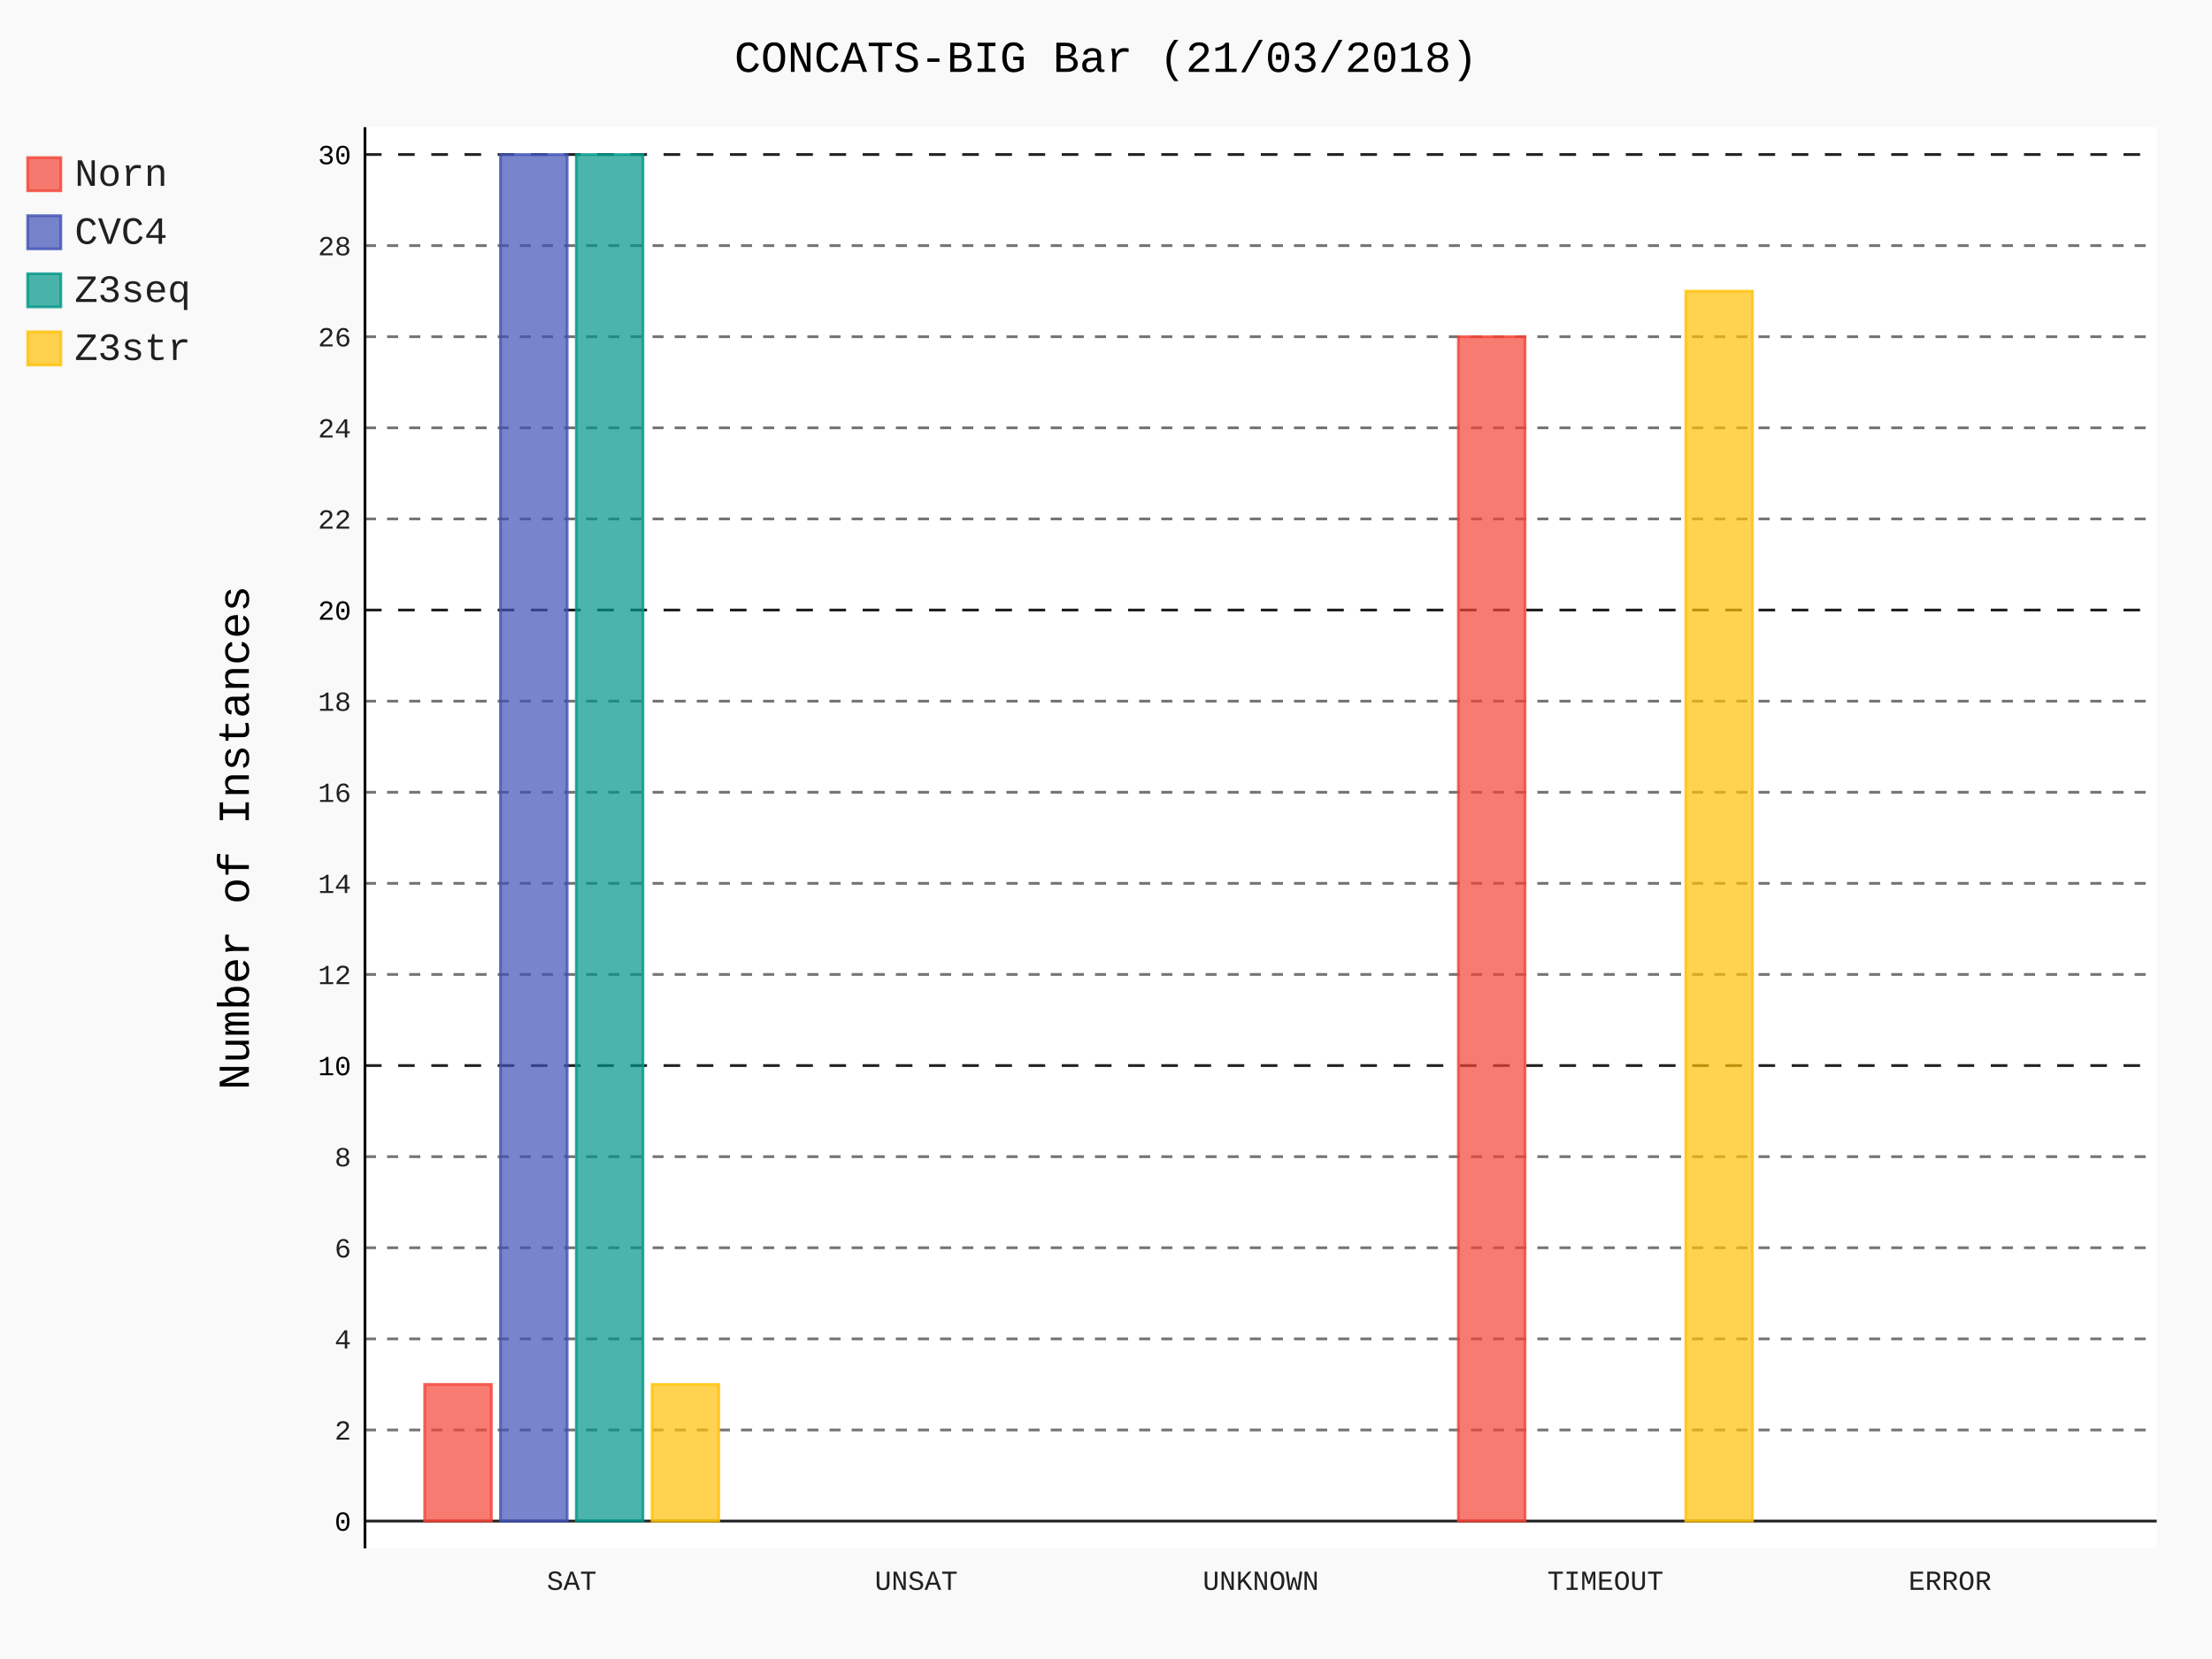
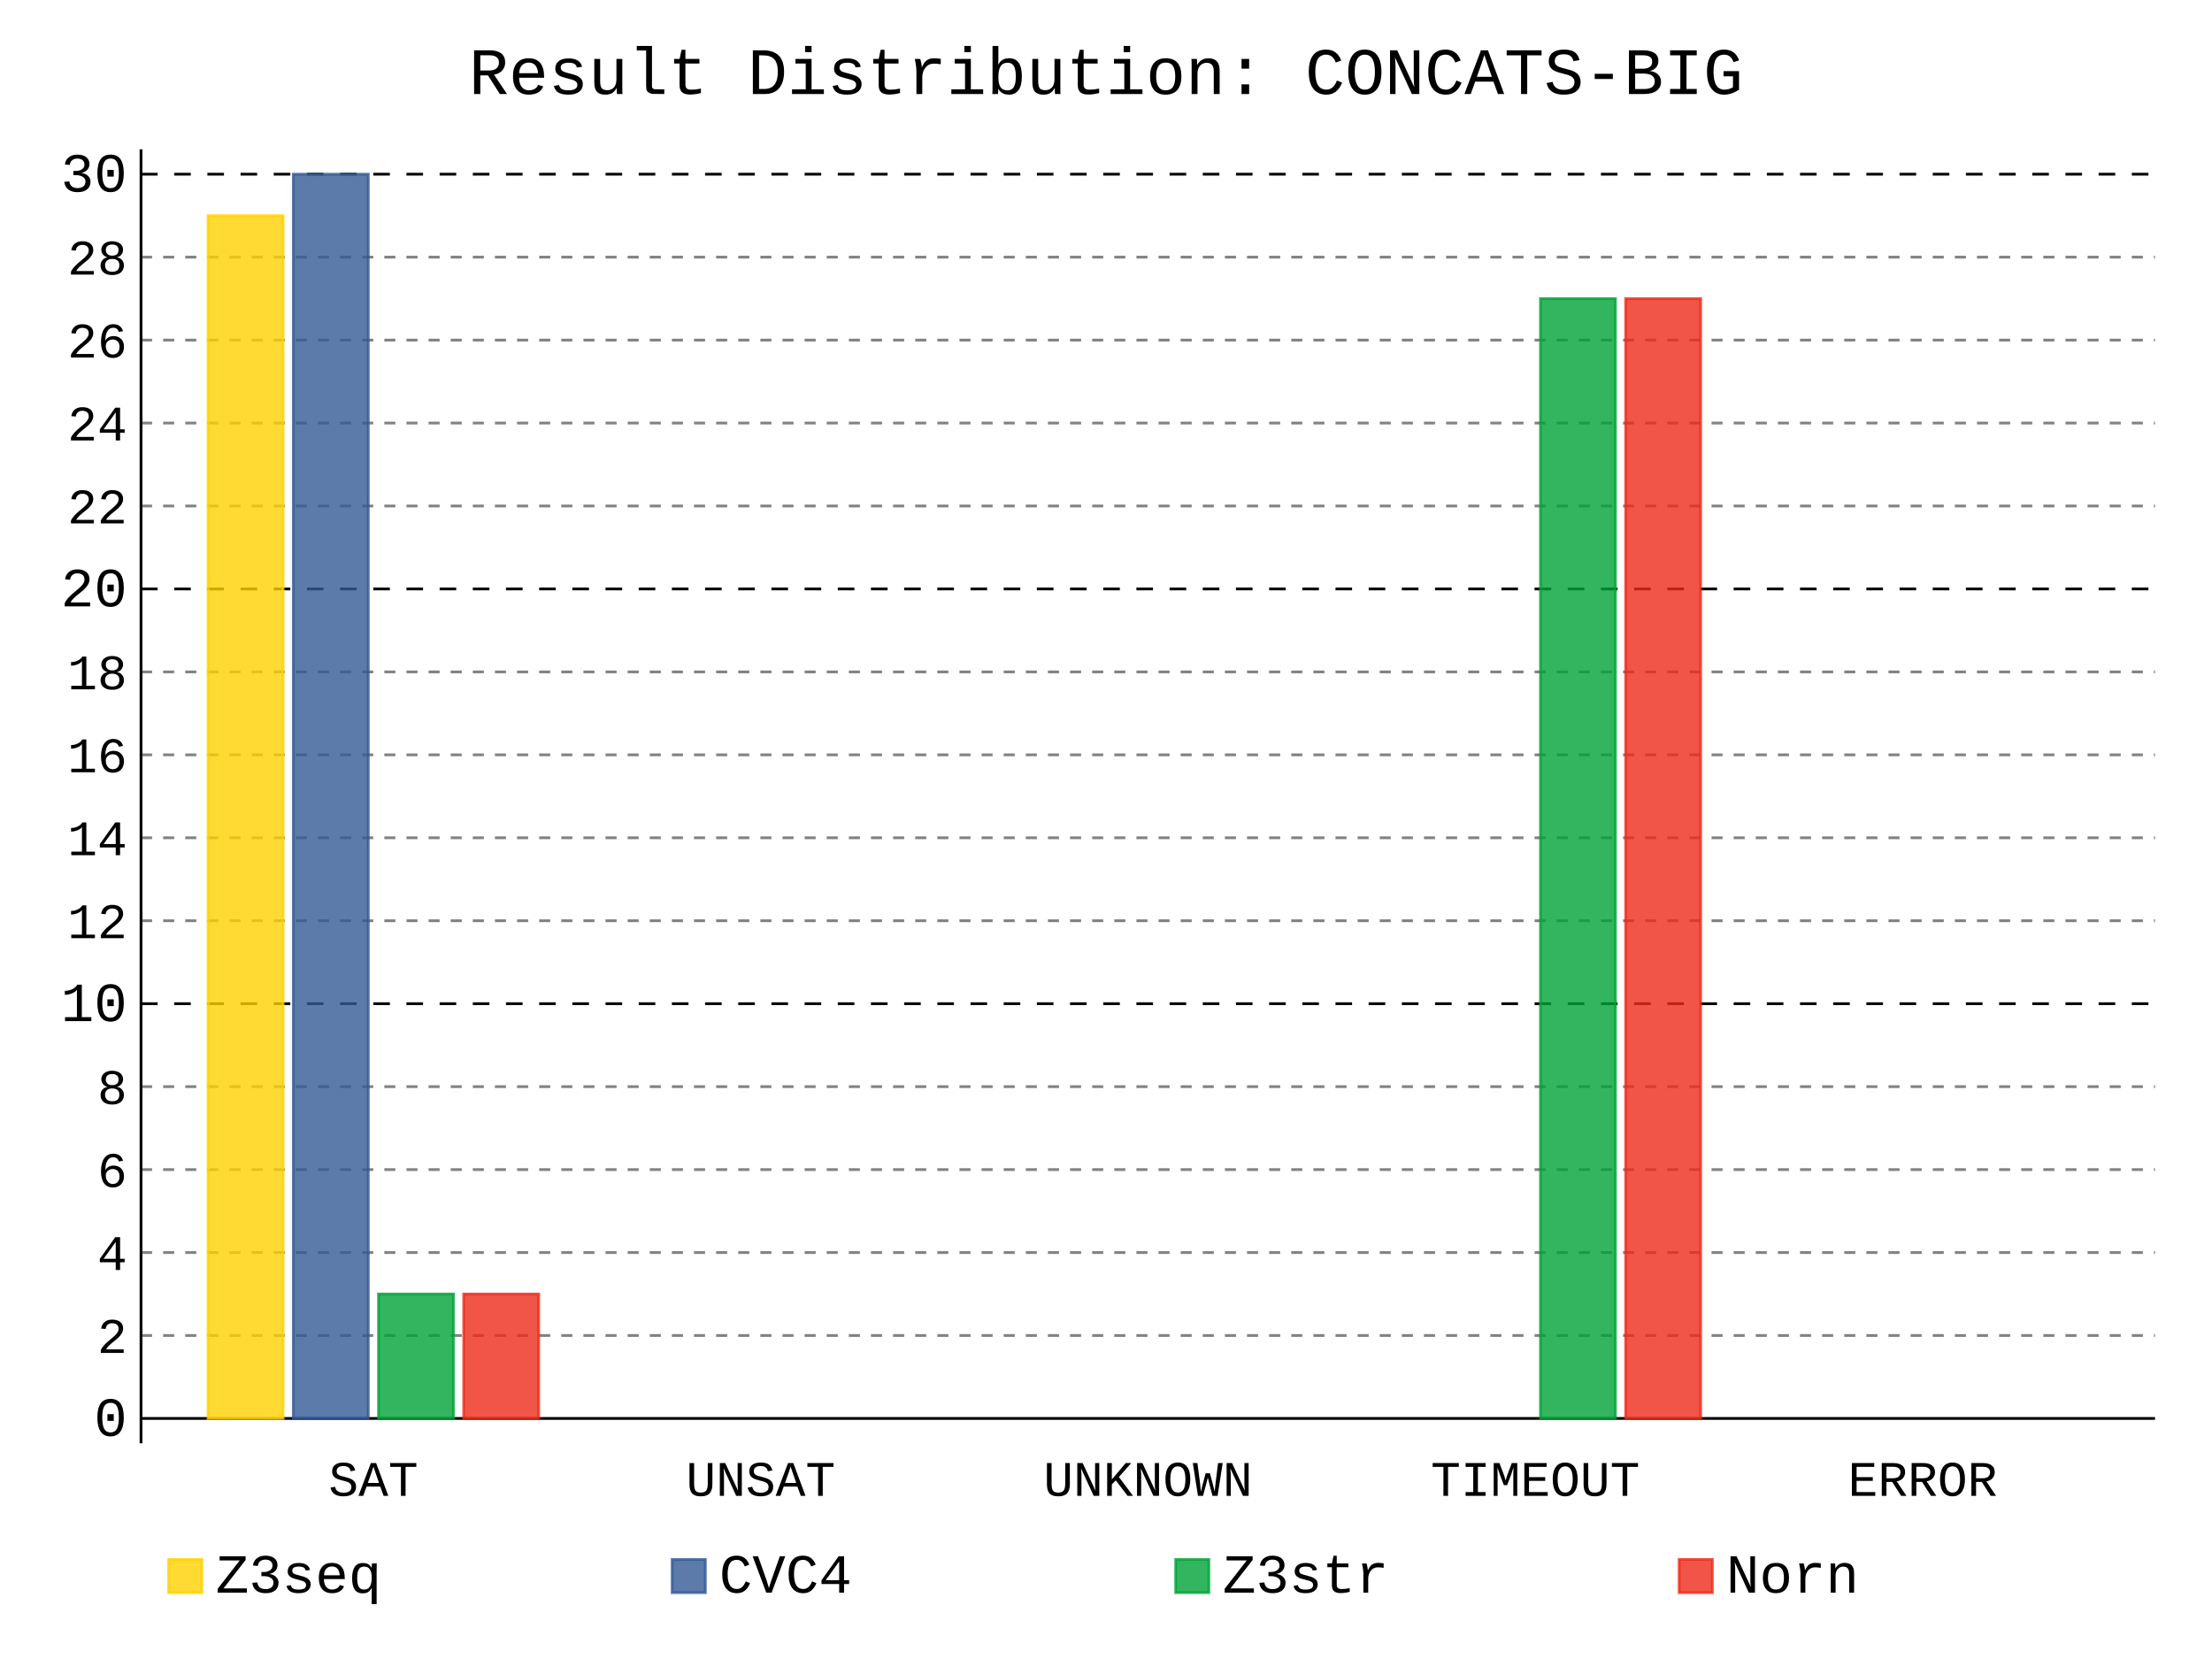
- <svg xmlns="http://www.w3.org/2000/svg" id="chart-0fd8bffa-89d3-4230-a986-b5ee29aded54" class="pygal-chart" viewBox="0 0 800 600">
+ <svg xmlns="http://www.w3.org/2000/svg" id="chart-aee2f271-0e72-4b0c-967f-6e843fbac297" class="pygal-chart" viewBox="0 0 800 600">
  <defs>
-     <style type="text/css">#chart-0fd8bffa-89d3-4230-a986-b5ee29aded54{-webkit-user-select:none;-webkit-font-smoothing:antialiased;font-family:Consolas,"Liberation Mono",Menlo,Courier,monospace}#chart-0fd8bffa-89d3-4230-a986-b5ee29aded54 .title{font-family:Consolas,"Liberation Mono",Menlo,Courier,monospace;font-size:16px}#chart-0fd8bffa-89d3-4230-a986-b5ee29aded54 .legends .legend text{font-family:Consolas,"Liberation Mono",Menlo,Courier,monospace;font-size:14px}#chart-0fd8bffa-89d3-4230-a986-b5ee29aded54 .axis text{font-family:Consolas,"Liberation Mono",Menlo,Courier,monospace;font-size:10px}#chart-0fd8bffa-89d3-4230-a986-b5ee29aded54 .axis text.major{font-family:Consolas,"Liberation Mono",Menlo,Courier,monospace;font-size:10px}#chart-0fd8bffa-89d3-4230-a986-b5ee29aded54 .text-overlay text.value{font-family:Consolas,"Liberation Mono",Menlo,Courier,monospace;font-size:16px}#chart-0fd8bffa-89d3-4230-a986-b5ee29aded54 .text-overlay text.label{font-family:Consolas,"Liberation Mono",Menlo,Courier,monospace;font-size:10px}#chart-0fd8bffa-89d3-4230-a986-b5ee29aded54 .tooltip{font-family:Consolas,"Liberation Mono",Menlo,Courier,monospace;font-size:14px}#chart-0fd8bffa-89d3-4230-a986-b5ee29aded54 text.no_data{font-family:Consolas,"Liberation Mono",Menlo,Courier,monospace;font-size:64px}
- #chart-0fd8bffa-89d3-4230-a986-b5ee29aded54{background-color:rgba(249,249,249,1)}#chart-0fd8bffa-89d3-4230-a986-b5ee29aded54 path,#chart-0fd8bffa-89d3-4230-a986-b5ee29aded54 line,#chart-0fd8bffa-89d3-4230-a986-b5ee29aded54 rect,#chart-0fd8bffa-89d3-4230-a986-b5ee29aded54 circle{-webkit-transition:150ms;-moz-transition:150ms;transition:150ms}#chart-0fd8bffa-89d3-4230-a986-b5ee29aded54 .graph &gt; .background{fill:rgba(249,249,249,1)}#chart-0fd8bffa-89d3-4230-a986-b5ee29aded54 .plot &gt; .background{fill:rgba(255,255,255,1)}#chart-0fd8bffa-89d3-4230-a986-b5ee29aded54 .graph{fill:rgba(0,0,0,.87)}#chart-0fd8bffa-89d3-4230-a986-b5ee29aded54 text.no_data{fill:rgba(0,0,0,1)}#chart-0fd8bffa-89d3-4230-a986-b5ee29aded54 .title{fill:rgba(0,0,0,1)}#chart-0fd8bffa-89d3-4230-a986-b5ee29aded54 .legends .legend text{fill:rgba(0,0,0,.87)}#chart-0fd8bffa-89d3-4230-a986-b5ee29aded54 .legends .legend:hover text{fill:rgba(0,0,0,1)}#chart-0fd8bffa-89d3-4230-a986-b5ee29aded54 .axis .line{stroke:rgba(0,0,0,1)}#chart-0fd8bffa-89d3-4230-a986-b5ee29aded54 .axis .guide.line{stroke:rgba(0,0,0,.54)}#chart-0fd8bffa-89d3-4230-a986-b5ee29aded54 .axis .major.line{stroke:rgba(0,0,0,.87)}#chart-0fd8bffa-89d3-4230-a986-b5ee29aded54 .axis text.major{fill:rgba(0,0,0,1)}#chart-0fd8bffa-89d3-4230-a986-b5ee29aded54 .axis.y .guides:hover .guide.line,#chart-0fd8bffa-89d3-4230-a986-b5ee29aded54 .line-graph .axis.x .guides:hover .guide.line,#chart-0fd8bffa-89d3-4230-a986-b5ee29aded54 .stackedline-graph .axis.x .guides:hover .guide.line,#chart-0fd8bffa-89d3-4230-a986-b5ee29aded54 .xy-graph .axis.x .guides:hover .guide.line{stroke:rgba(0,0,0,1)}#chart-0fd8bffa-89d3-4230-a986-b5ee29aded54 .axis .guides:hover text{fill:rgba(0,0,0,1)}#chart-0fd8bffa-89d3-4230-a986-b5ee29aded54 .reactive{fill-opacity:.7;stroke-opacity:.8}#chart-0fd8bffa-89d3-4230-a986-b5ee29aded54 .ci{stroke:rgba(0,0,0,.87)}#chart-0fd8bffa-89d3-4230-a986-b5ee29aded54 .reactive.active,#chart-0fd8bffa-89d3-4230-a986-b5ee29aded54 .active .reactive{fill-opacity:.8;stroke-opacity:.9;stroke-width:4}#chart-0fd8bffa-89d3-4230-a986-b5ee29aded54 .ci .reactive.active{stroke-width:1.5}#chart-0fd8bffa-89d3-4230-a986-b5ee29aded54 .series text{fill:rgba(0,0,0,1)}#chart-0fd8bffa-89d3-4230-a986-b5ee29aded54 .tooltip rect{fill:rgba(255,255,255,1);stroke:rgba(0,0,0,1);-webkit-transition:opacity 150ms;-moz-transition:opacity 150ms;transition:opacity 150ms}#chart-0fd8bffa-89d3-4230-a986-b5ee29aded54 .tooltip .label{fill:rgba(0,0,0,.87)}#chart-0fd8bffa-89d3-4230-a986-b5ee29aded54 .tooltip .label{fill:rgba(0,0,0,.87)}#chart-0fd8bffa-89d3-4230-a986-b5ee29aded54 .tooltip .legend{font-size:.8em;fill:rgba(0,0,0,.54)}#chart-0fd8bffa-89d3-4230-a986-b5ee29aded54 .tooltip .x_label{font-size:.6em;fill:rgba(0,0,0,1)}#chart-0fd8bffa-89d3-4230-a986-b5ee29aded54 .tooltip .xlink{font-size:.5em;text-decoration:underline}#chart-0fd8bffa-89d3-4230-a986-b5ee29aded54 .tooltip .value{font-size:1.5em}#chart-0fd8bffa-89d3-4230-a986-b5ee29aded54 .bound{font-size:.5em}#chart-0fd8bffa-89d3-4230-a986-b5ee29aded54 .max-value{font-size:.75em;fill:rgba(0,0,0,.54)}#chart-0fd8bffa-89d3-4230-a986-b5ee29aded54 .map-element{fill:rgba(255,255,255,1);stroke:rgba(0,0,0,.54) !important}#chart-0fd8bffa-89d3-4230-a986-b5ee29aded54 .map-element .reactive{fill-opacity:inherit;stroke-opacity:inherit}#chart-0fd8bffa-89d3-4230-a986-b5ee29aded54 .color-0,#chart-0fd8bffa-89d3-4230-a986-b5ee29aded54 .color-0 a:visited{stroke:#F44336;fill:#F44336}#chart-0fd8bffa-89d3-4230-a986-b5ee29aded54 .color-1,#chart-0fd8bffa-89d3-4230-a986-b5ee29aded54 .color-1 a:visited{stroke:#3F51B5;fill:#3F51B5}#chart-0fd8bffa-89d3-4230-a986-b5ee29aded54 .color-2,#chart-0fd8bffa-89d3-4230-a986-b5ee29aded54 .color-2 a:visited{stroke:#009688;fill:#009688}#chart-0fd8bffa-89d3-4230-a986-b5ee29aded54 .color-3,#chart-0fd8bffa-89d3-4230-a986-b5ee29aded54 .color-3 a:visited{stroke:#FFC107;fill:#FFC107}#chart-0fd8bffa-89d3-4230-a986-b5ee29aded54 .text-overlay .color-0 text{fill:black}#chart-0fd8bffa-89d3-4230-a986-b5ee29aded54 .text-overlay .color-1 text{fill:black}#chart-0fd8bffa-89d3-4230-a986-b5ee29aded54 .text-overlay .color-2 text{fill:black}#chart-0fd8bffa-89d3-4230-a986-b5ee29aded54 .text-overlay .color-3 text{fill:black}
- #chart-0fd8bffa-89d3-4230-a986-b5ee29aded54 text.no_data{text-anchor:middle}#chart-0fd8bffa-89d3-4230-a986-b5ee29aded54 .guide.line{fill:none}#chart-0fd8bffa-89d3-4230-a986-b5ee29aded54 .centered{text-anchor:middle}#chart-0fd8bffa-89d3-4230-a986-b5ee29aded54 .title{text-anchor:middle}#chart-0fd8bffa-89d3-4230-a986-b5ee29aded54 .legends .legend text{fill-opacity:1}#chart-0fd8bffa-89d3-4230-a986-b5ee29aded54 .axis.x text{text-anchor:middle}#chart-0fd8bffa-89d3-4230-a986-b5ee29aded54 .axis.x:not(.web) text[transform]{text-anchor:start}#chart-0fd8bffa-89d3-4230-a986-b5ee29aded54 .axis.x:not(.web) text[transform].backwards{text-anchor:end}#chart-0fd8bffa-89d3-4230-a986-b5ee29aded54 .axis.y text{text-anchor:end}#chart-0fd8bffa-89d3-4230-a986-b5ee29aded54 .axis.y text[transform].backwards{text-anchor:start}#chart-0fd8bffa-89d3-4230-a986-b5ee29aded54 .axis.y2 text{text-anchor:start}#chart-0fd8bffa-89d3-4230-a986-b5ee29aded54 .axis.y2 text[transform].backwards{text-anchor:end}#chart-0fd8bffa-89d3-4230-a986-b5ee29aded54 .axis .guide.line{stroke-dasharray:4,4}#chart-0fd8bffa-89d3-4230-a986-b5ee29aded54 .axis .major.guide.line{stroke-dasharray:6,6}#chart-0fd8bffa-89d3-4230-a986-b5ee29aded54 .horizontal .axis.y .guide.line,#chart-0fd8bffa-89d3-4230-a986-b5ee29aded54 .horizontal .axis.y2 .guide.line,#chart-0fd8bffa-89d3-4230-a986-b5ee29aded54 .vertical .axis.x .guide.line{opacity:0}#chart-0fd8bffa-89d3-4230-a986-b5ee29aded54 .horizontal .axis.always_show .guide.line,#chart-0fd8bffa-89d3-4230-a986-b5ee29aded54 .vertical .axis.always_show .guide.line{opacity:1 !important}#chart-0fd8bffa-89d3-4230-a986-b5ee29aded54 .axis.y .guides:hover .guide.line,#chart-0fd8bffa-89d3-4230-a986-b5ee29aded54 .axis.y2 .guides:hover .guide.line,#chart-0fd8bffa-89d3-4230-a986-b5ee29aded54 .axis.x .guides:hover .guide.line{opacity:1}#chart-0fd8bffa-89d3-4230-a986-b5ee29aded54 .axis .guides:hover text{opacity:1}#chart-0fd8bffa-89d3-4230-a986-b5ee29aded54 .nofill{fill:none}#chart-0fd8bffa-89d3-4230-a986-b5ee29aded54 .subtle-fill{fill-opacity:.2}#chart-0fd8bffa-89d3-4230-a986-b5ee29aded54 .dot{stroke-width:1px;fill-opacity:1}#chart-0fd8bffa-89d3-4230-a986-b5ee29aded54 .dot.active{stroke-width:5px}#chart-0fd8bffa-89d3-4230-a986-b5ee29aded54 .dot.negative{fill:transparent}#chart-0fd8bffa-89d3-4230-a986-b5ee29aded54 text,#chart-0fd8bffa-89d3-4230-a986-b5ee29aded54 tspan{stroke:none !important}#chart-0fd8bffa-89d3-4230-a986-b5ee29aded54 .series text.active{opacity:1}#chart-0fd8bffa-89d3-4230-a986-b5ee29aded54 .tooltip rect{fill-opacity:.95;stroke-width:.5}#chart-0fd8bffa-89d3-4230-a986-b5ee29aded54 .tooltip text{fill-opacity:1}#chart-0fd8bffa-89d3-4230-a986-b5ee29aded54 .showable{visibility:hidden}#chart-0fd8bffa-89d3-4230-a986-b5ee29aded54 .showable.shown{visibility:visible}#chart-0fd8bffa-89d3-4230-a986-b5ee29aded54 .gauge-background{fill:rgba(229,229,229,1);stroke:none}#chart-0fd8bffa-89d3-4230-a986-b5ee29aded54 .bg-lines{stroke:rgba(249,249,249,1);stroke-width:2px}</style>
+     <style type="text/css">#chart-aee2f271-0e72-4b0c-967f-6e843fbac297{-webkit-user-select:none;-webkit-font-smoothing:antialiased;font-family:Consolas,"Liberation Mono",Menlo,Courier,monospace}#chart-aee2f271-0e72-4b0c-967f-6e843fbac297 .title{font-family:Consolas,"Liberation Mono",Menlo,Courier,monospace;font-size:24px}#chart-aee2f271-0e72-4b0c-967f-6e843fbac297 .legends .legend text{font-family:Consolas,"Liberation Mono",Menlo,Courier,monospace;font-size:20px}#chart-aee2f271-0e72-4b0c-967f-6e843fbac297 .axis text{font-family:Consolas,"Liberation Mono",Menlo,Courier,monospace;font-size:18px}#chart-aee2f271-0e72-4b0c-967f-6e843fbac297 .axis text.major{font-family:Consolas,"Liberation Mono",Menlo,Courier,monospace;font-size:20px}#chart-aee2f271-0e72-4b0c-967f-6e843fbac297 .text-overlay text.value{font-family:Consolas,"Liberation Mono",Menlo,Courier,monospace;font-size:22px}#chart-aee2f271-0e72-4b0c-967f-6e843fbac297 .text-overlay text.label{font-family:Consolas,"Liberation Mono",Menlo,Courier,monospace;font-size:20px}#chart-aee2f271-0e72-4b0c-967f-6e843fbac297 .tooltip{font-family:Consolas,"Liberation Mono",Menlo,Courier,monospace;font-size:20px}#chart-aee2f271-0e72-4b0c-967f-6e843fbac297 text.no_data{font-family:Consolas,"Liberation Mono",Menlo,Courier,monospace;font-size:64px}
+ #chart-aee2f271-0e72-4b0c-967f-6e843fbac297{background-color:#FFFFFF}#chart-aee2f271-0e72-4b0c-967f-6e843fbac297 path,#chart-aee2f271-0e72-4b0c-967f-6e843fbac297 line,#chart-aee2f271-0e72-4b0c-967f-6e843fbac297 rect,#chart-aee2f271-0e72-4b0c-967f-6e843fbac297 circle{-webkit-transition:100ms;-moz-transition:100ms;transition:100ms}#chart-aee2f271-0e72-4b0c-967f-6e843fbac297 .graph &gt; .background{fill:#FFFFFF}#chart-aee2f271-0e72-4b0c-967f-6e843fbac297 .plot &gt; .background{fill:#FFFFFF}#chart-aee2f271-0e72-4b0c-967f-6e843fbac297 .graph{fill:#000000}#chart-aee2f271-0e72-4b0c-967f-6e843fbac297 text.no_data{fill:#000000}#chart-aee2f271-0e72-4b0c-967f-6e843fbac297 .title{fill:#000000}#chart-aee2f271-0e72-4b0c-967f-6e843fbac297 .legends .legend text{fill:#000000}#chart-aee2f271-0e72-4b0c-967f-6e843fbac297 .legends .legend:hover text{fill:#000000}#chart-aee2f271-0e72-4b0c-967f-6e843fbac297 .axis .line{stroke:#000000}#chart-aee2f271-0e72-4b0c-967f-6e843fbac297 .axis .guide.line{stroke:#828282}#chart-aee2f271-0e72-4b0c-967f-6e843fbac297 .axis .major.line{stroke:#000000}#chart-aee2f271-0e72-4b0c-967f-6e843fbac297 .axis text.major{fill:#000000}#chart-aee2f271-0e72-4b0c-967f-6e843fbac297 .axis.y .guides:hover .guide.line,#chart-aee2f271-0e72-4b0c-967f-6e843fbac297 .line-graph .axis.x .guides:hover .guide.line,#chart-aee2f271-0e72-4b0c-967f-6e843fbac297 .stackedline-graph .axis.x .guides:hover .guide.line,#chart-aee2f271-0e72-4b0c-967f-6e843fbac297 .xy-graph .axis.x .guides:hover .guide.line{stroke:#000000}#chart-aee2f271-0e72-4b0c-967f-6e843fbac297 .axis .guides:hover text{fill:#000000}#chart-aee2f271-0e72-4b0c-967f-6e843fbac297 .reactive{fill-opacity:.8;stroke-opacity:.8}#chart-aee2f271-0e72-4b0c-967f-6e843fbac297 .ci{stroke:#000000}#chart-aee2f271-0e72-4b0c-967f-6e843fbac297 .reactive.active,#chart-aee2f271-0e72-4b0c-967f-6e843fbac297 .active .reactive{fill-opacity:.9;stroke-opacity:.9;stroke-width:4}#chart-aee2f271-0e72-4b0c-967f-6e843fbac297 .ci .reactive.active{stroke-width:1.5}#chart-aee2f271-0e72-4b0c-967f-6e843fbac297 .series text{fill:#000000}#chart-aee2f271-0e72-4b0c-967f-6e843fbac297 .tooltip rect{fill:#FFFFFF;stroke:#000000;-webkit-transition:opacity 100ms;-moz-transition:opacity 100ms;transition:opacity 100ms}#chart-aee2f271-0e72-4b0c-967f-6e843fbac297 .tooltip .label{fill:#000000}#chart-aee2f271-0e72-4b0c-967f-6e843fbac297 .tooltip .label{fill:#000000}#chart-aee2f271-0e72-4b0c-967f-6e843fbac297 .tooltip .legend{font-size:.8em;fill:#828282}#chart-aee2f271-0e72-4b0c-967f-6e843fbac297 .tooltip .x_label{font-size:.6em;fill:#000000}#chart-aee2f271-0e72-4b0c-967f-6e843fbac297 .tooltip .xlink{font-size:.5em;text-decoration:underline}#chart-aee2f271-0e72-4b0c-967f-6e843fbac297 .tooltip .value{font-size:1.5em}#chart-aee2f271-0e72-4b0c-967f-6e843fbac297 .bound{font-size:.5em}#chart-aee2f271-0e72-4b0c-967f-6e843fbac297 .max-value{font-size:.75em;fill:#828282}#chart-aee2f271-0e72-4b0c-967f-6e843fbac297 .map-element{fill:#FFFFFF;stroke:#828282 !important}#chart-aee2f271-0e72-4b0c-967f-6e843fbac297 .map-element .reactive{fill-opacity:inherit;stroke-opacity:inherit}#chart-aee2f271-0e72-4b0c-967f-6e843fbac297 .color-0,#chart-aee2f271-0e72-4b0c-967f-6e843fbac297 .color-0 a:visited{stroke:#FFD000;fill:#FFD000}#chart-aee2f271-0e72-4b0c-967f-6e843fbac297 .color-1,#chart-aee2f271-0e72-4b0c-967f-6e843fbac297 .color-1 a:visited{stroke:#345995;fill:#345995}#chart-aee2f271-0e72-4b0c-967f-6e843fbac297 .color-2,#chart-aee2f271-0e72-4b0c-967f-6e843fbac297 .color-2 a:visited{stroke:#01A337;fill:#01A337}#chart-aee2f271-0e72-4b0c-967f-6e843fbac297 .color-3,#chart-aee2f271-0e72-4b0c-967f-6e843fbac297 .color-3 a:visited{stroke:#ED2B1A;fill:#ED2B1A}#chart-aee2f271-0e72-4b0c-967f-6e843fbac297 .text-overlay .color-0 text{fill:black}#chart-aee2f271-0e72-4b0c-967f-6e843fbac297 .text-overlay .color-1 text{fill:black}#chart-aee2f271-0e72-4b0c-967f-6e843fbac297 .text-overlay .color-2 text{fill:black}#chart-aee2f271-0e72-4b0c-967f-6e843fbac297 .text-overlay .color-3 text{fill:black}
+ #chart-aee2f271-0e72-4b0c-967f-6e843fbac297 text.no_data{text-anchor:middle}#chart-aee2f271-0e72-4b0c-967f-6e843fbac297 .guide.line{fill:none}#chart-aee2f271-0e72-4b0c-967f-6e843fbac297 .centered{text-anchor:middle}#chart-aee2f271-0e72-4b0c-967f-6e843fbac297 .title{text-anchor:middle}#chart-aee2f271-0e72-4b0c-967f-6e843fbac297 .legends .legend text{fill-opacity:1}#chart-aee2f271-0e72-4b0c-967f-6e843fbac297 .axis.x text{text-anchor:middle}#chart-aee2f271-0e72-4b0c-967f-6e843fbac297 .axis.x:not(.web) text[transform]{text-anchor:start}#chart-aee2f271-0e72-4b0c-967f-6e843fbac297 .axis.x:not(.web) text[transform].backwards{text-anchor:end}#chart-aee2f271-0e72-4b0c-967f-6e843fbac297 .axis.y text{text-anchor:end}#chart-aee2f271-0e72-4b0c-967f-6e843fbac297 .axis.y text[transform].backwards{text-anchor:start}#chart-aee2f271-0e72-4b0c-967f-6e843fbac297 .axis.y2 text{text-anchor:start}#chart-aee2f271-0e72-4b0c-967f-6e843fbac297 .axis.y2 text[transform].backwards{text-anchor:end}#chart-aee2f271-0e72-4b0c-967f-6e843fbac297 .axis .guide.line{stroke-dasharray:4,4}#chart-aee2f271-0e72-4b0c-967f-6e843fbac297 .axis .major.guide.line{stroke-dasharray:6,6}#chart-aee2f271-0e72-4b0c-967f-6e843fbac297 .horizontal .axis.y .guide.line,#chart-aee2f271-0e72-4b0c-967f-6e843fbac297 .horizontal .axis.y2 .guide.line,#chart-aee2f271-0e72-4b0c-967f-6e843fbac297 .vertical .axis.x .guide.line{opacity:0}#chart-aee2f271-0e72-4b0c-967f-6e843fbac297 .horizontal .axis.always_show .guide.line,#chart-aee2f271-0e72-4b0c-967f-6e843fbac297 .vertical .axis.always_show .guide.line{opacity:1 !important}#chart-aee2f271-0e72-4b0c-967f-6e843fbac297 .axis.y .guides:hover .guide.line,#chart-aee2f271-0e72-4b0c-967f-6e843fbac297 .axis.y2 .guides:hover .guide.line,#chart-aee2f271-0e72-4b0c-967f-6e843fbac297 .axis.x .guides:hover .guide.line{opacity:1}#chart-aee2f271-0e72-4b0c-967f-6e843fbac297 .axis .guides:hover text{opacity:1}#chart-aee2f271-0e72-4b0c-967f-6e843fbac297 .nofill{fill:none}#chart-aee2f271-0e72-4b0c-967f-6e843fbac297 .subtle-fill{fill-opacity:.2}#chart-aee2f271-0e72-4b0c-967f-6e843fbac297 .dot{stroke-width:1px;fill-opacity:1}#chart-aee2f271-0e72-4b0c-967f-6e843fbac297 .dot.active{stroke-width:5px}#chart-aee2f271-0e72-4b0c-967f-6e843fbac297 .dot.negative{fill:transparent}#chart-aee2f271-0e72-4b0c-967f-6e843fbac297 text,#chart-aee2f271-0e72-4b0c-967f-6e843fbac297 tspan{stroke:none !important}#chart-aee2f271-0e72-4b0c-967f-6e843fbac297 .series text.active{opacity:1}#chart-aee2f271-0e72-4b0c-967f-6e843fbac297 .tooltip rect{fill-opacity:.95;stroke-width:.5}#chart-aee2f271-0e72-4b0c-967f-6e843fbac297 .tooltip text{fill-opacity:1}#chart-aee2f271-0e72-4b0c-967f-6e843fbac297 .showable{visibility:hidden}#chart-aee2f271-0e72-4b0c-967f-6e843fbac297 .showable.shown{visibility:visible}#chart-aee2f271-0e72-4b0c-967f-6e843fbac297 .gauge-background{fill:rgba(229,229,229,1);stroke:none}#chart-aee2f271-0e72-4b0c-967f-6e843fbac297 .bg-lines{stroke:#FFFFFF;stroke-width:2px}</style>
  </defs>
  <g class="graph bar-graph vertical">
    <rect class="background" height="600" width="800" x="0" y="0" />
-     <g class="plot" transform="translate(132, 46)">
-       <rect class="background" height="514" width="648.0" x="0" y="0" />
+     <g class="plot" transform="translate(51, 54)">
+       <rect class="background" height="468.0" width="728.4" x="0" y="0" />
      <g class="axis y always_show">
        <g class="guides">
-           <path class="axis major line" d="M0 504.115 h648" />
-           <text class="major" x="-5" y="507.615">0</text>
-         </g>
-         <g class="guides">
-           <path class="guide line" d="M0 471.167 h648" />
-           <text class="" x="-5" y="474.667">2</text>
-         </g>
-         <g class="guides">
-           <path class="guide line" d="M0 438.218 h648" />
-           <text class="" x="-5" y="441.718">4</text>
-         </g>
-         <g class="guides">
-           <path class="guide line" d="M0 405.269 h648" />
-           <text class="" x="-5" y="408.769">6</text>
-         </g>
-         <g class="guides">
-           <path class="guide line" d="M0 372.321 h648" />
-           <text class="" x="-5" y="375.821">8</text>
-         </g>
-         <g class="guides">
-           <path class="major guide line" d="M0 339.372 h648" />
-           <text class="major" x="-5" y="342.872">10</text>
-         </g>
-         <g class="guides">
-           <path class="guide line" d="M0 306.423 h648" />
-           <text class="" x="-5" y="309.923">12</text>
-         </g>
-         <g class="guides">
-           <path class="guide line" d="M0 273.474 h648" />
-           <text class="" x="-5" y="276.974">14</text>
-         </g>
-         <g class="guides">
-           <path class="guide line" d="M0 240.526 h648" />
-           <text class="" x="-5" y="244.026">16</text>
-         </g>
-         <g class="guides">
-           <path class="guide line" d="M0 207.577 h648" />
-           <text class="" x="-5" y="211.077">18</text>
-         </g>
-         <g class="guides">
-           <path class="major guide line" d="M0 174.628 h648" />
-           <text class="major" x="-5" y="178.128">20</text>
-         </g>
-         <g class="guides">
-           <path class="guide line" d="M0 141.679 h648" />
-           <text class="" x="-5" y="145.179">22</text>
-         </g>
-         <g class="guides">
-           <path class="guide line" d="M0 108.731 h648" />
-           <text class="" x="-5" y="112.231">24</text>
-         </g>
-         <g class="guides">
-           <path class="guide line" d="M0 75.782 h648" />
-           <text class="" x="-5" y="79.282">26</text>
-         </g>
-         <g class="guides">
-           <path class="guide line" d="M0 42.833 h648" />
-           <text class="" x="-5" y="46.333">28</text>
-         </g>
-         <g class="guides">
-           <path class="major guide line" d="M0 9.885 h648" />
-           <text class="major" x="-5" y="13.385">30</text>
+           <path class="axis major line" d="M0 459 h728.4" />
+           <text class="major" x="-5" y="465.3">0</text>
+         </g>
+         <g class="guides">
+           <path class="guide line" d="M0 429 h728.4" />
+           <text class="" x="-5" y="435.3">2</text>
+         </g>
+         <g class="guides">
+           <path class="guide line" d="M0 399 h728.4" />
+           <text class="" x="-5" y="405.3">4</text>
+         </g>
+         <g class="guides">
+           <path class="guide line" d="M0 369 h728.4" />
+           <text class="" x="-5" y="375.3">6</text>
+         </g>
+         <g class="guides">
+           <path class="guide line" d="M0 339 h728.4" />
+           <text class="" x="-5" y="345.3">8</text>
+         </g>
+         <g class="guides">
+           <path class="major guide line" d="M0 309 h728.4" />
+           <text class="major" x="-5" y="315.3">10</text>
+         </g>
+         <g class="guides">
+           <path class="guide line" d="M0 279 h728.4" />
+           <text class="" x="-5" y="285.3">12</text>
+         </g>
+         <g class="guides">
+           <path class="guide line" d="M0 249 h728.4" />
+           <text class="" x="-5" y="255.3">14</text>
+         </g>
+         <g class="guides">
+           <path class="guide line" d="M0 219 h728.4" />
+           <text class="" x="-5" y="225.3">16</text>
+         </g>
+         <g class="guides">
+           <path class="guide line" d="M0 189 h728.4" />
+           <text class="" x="-5" y="195.3">18</text>
+         </g>
+         <g class="guides">
+           <path class="major guide line" d="M0 159 h728.4" />
+           <text class="major" x="-5" y="165.3">20</text>
+         </g>
+         <g class="guides">
+           <path class="guide line" d="M0 129 h728.4" />
+           <text class="" x="-5" y="135.3">22</text>
+         </g>
+         <g class="guides">
+           <path class="guide line" d="M0 99 h728.4" />
+           <text class="" x="-5" y="105.3">24</text>
+         </g>
+         <g class="guides">
+           <path class="guide line" d="M0 69 h728.4" />
+           <text class="" x="-5" y="75.3">26</text>
+         </g>
+         <g class="guides">
+           <path class="guide line" d="M0 39 h728.4" />
+           <text class="" x="-5" y="45.3">28</text>
+         </g>
+         <g class="guides">
+           <path class="major guide line" d="M0 9 h728.4" />
+           <text class="major" x="-5" y="15.3">30</text>
        </g>
      </g>
      <g class="axis x">
-         <path class="line" d="M0 0 v514" />
-         <g class="guides">
-           <path class="guide line" d="M74.769 0 v514" />
-           <text class="" x="74.769" y="529.0">SAT</text>
-         </g>
-         <g class="guides">
-           <path class="guide line" d="M199.385 0 v514" />
-           <text class="" x="199.385" y="529.0">UNSAT</text>
-         </g>
-         <g class="guides">
-           <path class="guide line" d="M324 0 v514" />
-           <text class="" x="324.0" y="529.0">UNKNOWN</text>
-         </g>
-         <g class="guides">
-           <path class="guide line" d="M448.615 0 v514" />
-           <text class="" x="448.615" y="529.0">TIMEOUT</text>
-         </g>
-         <g class="guides">
-           <path class="guide line" d="M573.231 0 v514" />
-           <text class="" x="573.231" y="529.0">ERROR</text>
+         <path class="line" d="M0 0 v468" />
+         <g class="guides">
+           <path class="guide line" d="M84.046 0 v468" />
+           <text class="" x="84.046" y="487.0">SAT</text>
+         </g>
+         <g class="guides">
+           <path class="guide line" d="M224.123 0 v468" />
+           <text class="" x="224.123" y="487.0">UNSAT</text>
+         </g>
+         <g class="guides">
+           <path class="guide line" d="M364.2 0 v468" />
+           <text class="" x="364.2" y="487.0">UNKNOWN</text>
+         </g>
+         <g class="guides">
+           <path class="guide line" d="M504.277 0 v468" />
+           <text class="" x="504.277" y="487.0">TIMEOUT</text>
+         </g>
+         <g class="guides">
+           <path class="guide line" d="M644.354 0 v468" />
+           <text class="" x="644.354" y="487.0">ERROR</text>
        </g>
      </g>
      <g class="series serie-0 color-0">
        <g class="bars">
          <g class="bar">
-             <rect class="rect reactive tooltip-trigger" height="49.423" rx="0" ry="0" width="24.126" x="21.583" y="454.692" />
-           </g>
-           <g class="bar">
-             <rect class="rect reactive tooltip-trigger" height="0.0" rx="0" ry="0" width="24.126" x="146.199" y="504.115" />
-           </g>
-           <g class="bar">
-             <rect class="rect reactive tooltip-trigger" height="0.0" rx="0" ry="0" width="24.126" x="270.814" y="504.115" />
-           </g>
-           <g class="bar">
-             <rect class="rect reactive tooltip-trigger" height="428.333" rx="0" ry="0" width="24.126" x="395.43" y="75.782" />
-           </g>
-           <g class="bar">
-             <rect class="rect reactive tooltip-trigger" height="0.0" rx="0" ry="0" width="24.126" x="520.045" y="504.115" />
+             <rect class="rect reactive tooltip-trigger" height="435.0" rx="0" ry="0" width="27.119" x="24.261" y="24.0" />
+           </g>
+           <g class="bar">
+             <rect class="rect reactive tooltip-trigger" height="0.0" rx="0" ry="0" width="27.119" x="164.338" y="459.0" />
+           </g>
+           <g class="bar">
+             <rect class="rect reactive tooltip-trigger" height="0.0" rx="0" ry="0" width="27.119" x="304.415" y="459.0" />
+           </g>
+           <g class="bar">
+             <rect class="rect reactive tooltip-trigger" height="0.0" rx="0" ry="0" width="27.119" x="444.492" y="459.0" />
+           </g>
+           <g class="bar">
+             <rect class="rect reactive tooltip-trigger" height="0.0" rx="0" ry="0" width="27.119" x="584.569" y="459.0" />
          </g>
        </g>
      </g>
      <g class="series serie-1 color-1">
        <g class="bars">
          <g class="bar">
-             <rect class="rect reactive tooltip-trigger" height="494.231" rx="0" ry="0" width="24.126" x="48.999" y="9.885" />
-           </g>
-           <g class="bar">
-             <rect class="rect reactive tooltip-trigger" height="0.0" rx="0" ry="0" width="24.126" x="173.614" y="504.115" />
-           </g>
-           <g class="bar">
-             <rect class="rect reactive tooltip-trigger" height="0.0" rx="0" ry="0" width="24.126" x="298.23" y="504.115" />
-           </g>
-           <g class="bar">
-             <rect class="rect reactive tooltip-trigger" height="0.0" rx="0" ry="0" width="24.126" x="422.845" y="504.115" />
-           </g>
-           <g class="bar">
-             <rect class="rect reactive tooltip-trigger" height="0.0" rx="0" ry="0" width="24.126" x="547.46" y="504.115" />
+             <rect class="rect reactive tooltip-trigger" height="450.0" rx="0" ry="0" width="27.119" x="55.078" y="9.0" />
+           </g>
+           <g class="bar">
+             <rect class="rect reactive tooltip-trigger" height="0.0" rx="0" ry="0" width="27.119" x="195.155" y="459.0" />
+           </g>
+           <g class="bar">
+             <rect class="rect reactive tooltip-trigger" height="0.0" rx="0" ry="0" width="27.119" x="335.232" y="459.0" />
+           </g>
+           <g class="bar">
+             <rect class="rect reactive tooltip-trigger" height="0.0" rx="0" ry="0" width="27.119" x="475.309" y="459.0" />
+           </g>
+           <g class="bar">
+             <rect class="rect reactive tooltip-trigger" height="0.0" rx="0" ry="0" width="27.119" x="615.386" y="459.0" />
          </g>
        </g>
      </g>
      <g class="series serie-2 color-2">
        <g class="bars">
          <g class="bar">
-             <rect class="rect reactive tooltip-trigger" height="494.231" rx="0" ry="0" width="24.126" x="76.414" y="9.885" />
-           </g>
-           <g class="bar">
-             <rect class="rect reactive tooltip-trigger" height="0.0" rx="0" ry="0" width="24.126" x="201.03" y="504.115" />
-           </g>
-           <g class="bar">
-             <rect class="rect reactive tooltip-trigger" height="0.0" rx="0" ry="0" width="24.126" x="325.645" y="504.115" />
-           </g>
-           <g class="bar">
-             <rect class="rect reactive tooltip-trigger" height="0.0" rx="0" ry="0" width="24.126" x="450.26" y="504.115" />
-           </g>
-           <g class="bar">
-             <rect class="rect reactive tooltip-trigger" height="0.0" rx="0" ry="0" width="24.126" x="574.876" y="504.115" />
+             <rect class="rect reactive tooltip-trigger" height="45.0" rx="0" ry="0" width="27.119" x="85.895" y="414.0" />
+           </g>
+           <g class="bar">
+             <rect class="rect reactive tooltip-trigger" height="0.0" rx="0" ry="0" width="27.119" x="225.972" y="459.0" />
+           </g>
+           <g class="bar">
+             <rect class="rect reactive tooltip-trigger" height="0.0" rx="0" ry="0" width="27.119" x="366.049" y="459.0" />
+           </g>
+           <g class="bar">
+             <rect class="rect reactive tooltip-trigger" height="405.0" rx="0" ry="0" width="27.119" x="506.126" y="54.0" />
+           </g>
+           <g class="bar">
+             <rect class="rect reactive tooltip-trigger" height="0.0" rx="0" ry="0" width="27.119" x="646.203" y="459.0" />
          </g>
        </g>
      </g>
      <g class="series serie-3 color-3">
        <g class="bars">
          <g class="bar">
-             <rect class="rect reactive tooltip-trigger" height="49.423" rx="0" ry="0" width="24.126" x="103.83" y="454.692" />
-           </g>
-           <g class="bar">
-             <rect class="rect reactive tooltip-trigger" height="0.0" rx="0" ry="0" width="24.126" x="228.445" y="504.115" />
-           </g>
-           <g class="bar">
-             <rect class="rect reactive tooltip-trigger" height="0.0" rx="0" ry="0" width="24.126" x="353.06" y="504.115" />
-           </g>
-           <g class="bar">
-             <rect class="rect reactive tooltip-trigger" height="444.808" rx="0" ry="0" width="24.126" x="477.676" y="59.308" />
-           </g>
-           <g class="bar">
-             <rect class="rect reactive tooltip-trigger" height="0.0" rx="0" ry="0" width="24.126" x="602.291" y="504.115" />
+             <rect class="rect reactive tooltip-trigger" height="45.0" rx="0" ry="0" width="27.119" x="116.712" y="414.0" />
+           </g>
+           <g class="bar">
+             <rect class="rect reactive tooltip-trigger" height="0.0" rx="0" ry="0" width="27.119" x="256.789" y="459.0" />
+           </g>
+           <g class="bar">
+             <rect class="rect reactive tooltip-trigger" height="0.0" rx="0" ry="0" width="27.119" x="396.866" y="459.0" />
+           </g>
+           <g class="bar">
+             <rect class="rect reactive tooltip-trigger" height="405.0" rx="0" ry="0" width="27.119" x="536.943" y="54.0" />
+           </g>
+           <g class="bar">
+             <rect class="rect reactive tooltip-trigger" height="0.0" rx="0" ry="0" width="27.119" x="677.02" y="459.0" />
          </g>
        </g>
      </g>
    </g>
    <g class="titles">
-       <text class="title plot_title" x="400.0" y="26">CONCATS-BIG Bar (21/03/2018)</text>
-       <text class="title" x="64.0" y="329.0" transform="rotate(-90 64 303)">Number of Instances</text>
-     </g>
-     <g class="plot overlay" transform="translate(132, 46)">
+       <text class="title plot_title" x="400.0" y="34">Result Distribution: CONCATS-BIG</text>
+     </g>
+     <g class="plot overlay" transform="translate(51, 54)">
      <g class="series serie-0 color-0" />
      <g class="series serie-1 color-1" />
      <g class="series serie-2 color-2" />
      <g class="series serie-3 color-3" />
    </g>
-     <g class="plot text-overlay" transform="translate(132, 46)">
+     <g class="plot text-overlay" transform="translate(51, 54)">
      <g class="series serie-0 color-0" />
      <g class="series serie-1 color-1" />
      <g class="series serie-2 color-2" />
      <g class="series serie-3 color-3" />
    </g>
-     <g class="plot tooltip-overlay" transform="translate(132, 46)">
+     <g class="plot tooltip-overlay" transform="translate(51, 54)">
      <g class="tooltip" style="opacity: 0" transform="translate(0 0)">
        <rect class="tooltip-box" height="0" rx="10" ry="10" width="0" />
        <g class="text" />
      </g>
    </g>
-     <g class="legends" transform="translate(10, 56)">
+     <g class="legends" transform="translate(61, 560)">
      <g class="legend reactive activate-serie" id="activate-serie-0">
-         <rect class="color-0 reactive" height="12" width="12" x="0.0" y="1.0" />
-         <text x="17.0" y="11.2">Norn</text>
+         <rect class="color-0 reactive" height="12" width="12" x="0.0" y="4.0" />
+         <text x="17.0" y="16.0">Z3seq</text>
      </g>
      <g class="legend reactive activate-serie" id="activate-serie-1">
-         <rect class="color-1 reactive" height="12" width="12" x="0.0" y="22.0" />
-         <text x="17.0" y="32.2">CVC4</text>
+         <rect class="color-1 reactive" height="12" width="12" x="182.1" y="4.0" />
+         <text x="199.1" y="16.0">CVC4</text>
      </g>
      <g class="legend reactive activate-serie" id="activate-serie-2">
-         <rect class="color-2 reactive" height="12" width="12" x="0.0" y="43.0" />
-         <text x="17.0" y="53.2">Z3seq</text>
+         <rect class="color-2 reactive" height="12" width="12" x="364.2" y="4.0" />
+         <text x="381.2" y="16.0">Z3str</text>
      </g>
      <g class="legend reactive activate-serie" id="activate-serie-3">
-         <rect class="color-3 reactive" height="12" width="12" x="0.0" y="64.0" />
-         <text x="17.0" y="74.2">Z3str</text>
-       </g>
-     </g>
-     <g class="legends" transform="translate(790, 56)" />
+         <rect class="color-3 reactive" height="12" width="12" x="546.3" y="4.0" />
+         <text x="563.3" y="16.0">Norn</text>
+       </g>
+     </g>
  </g>
</svg>
